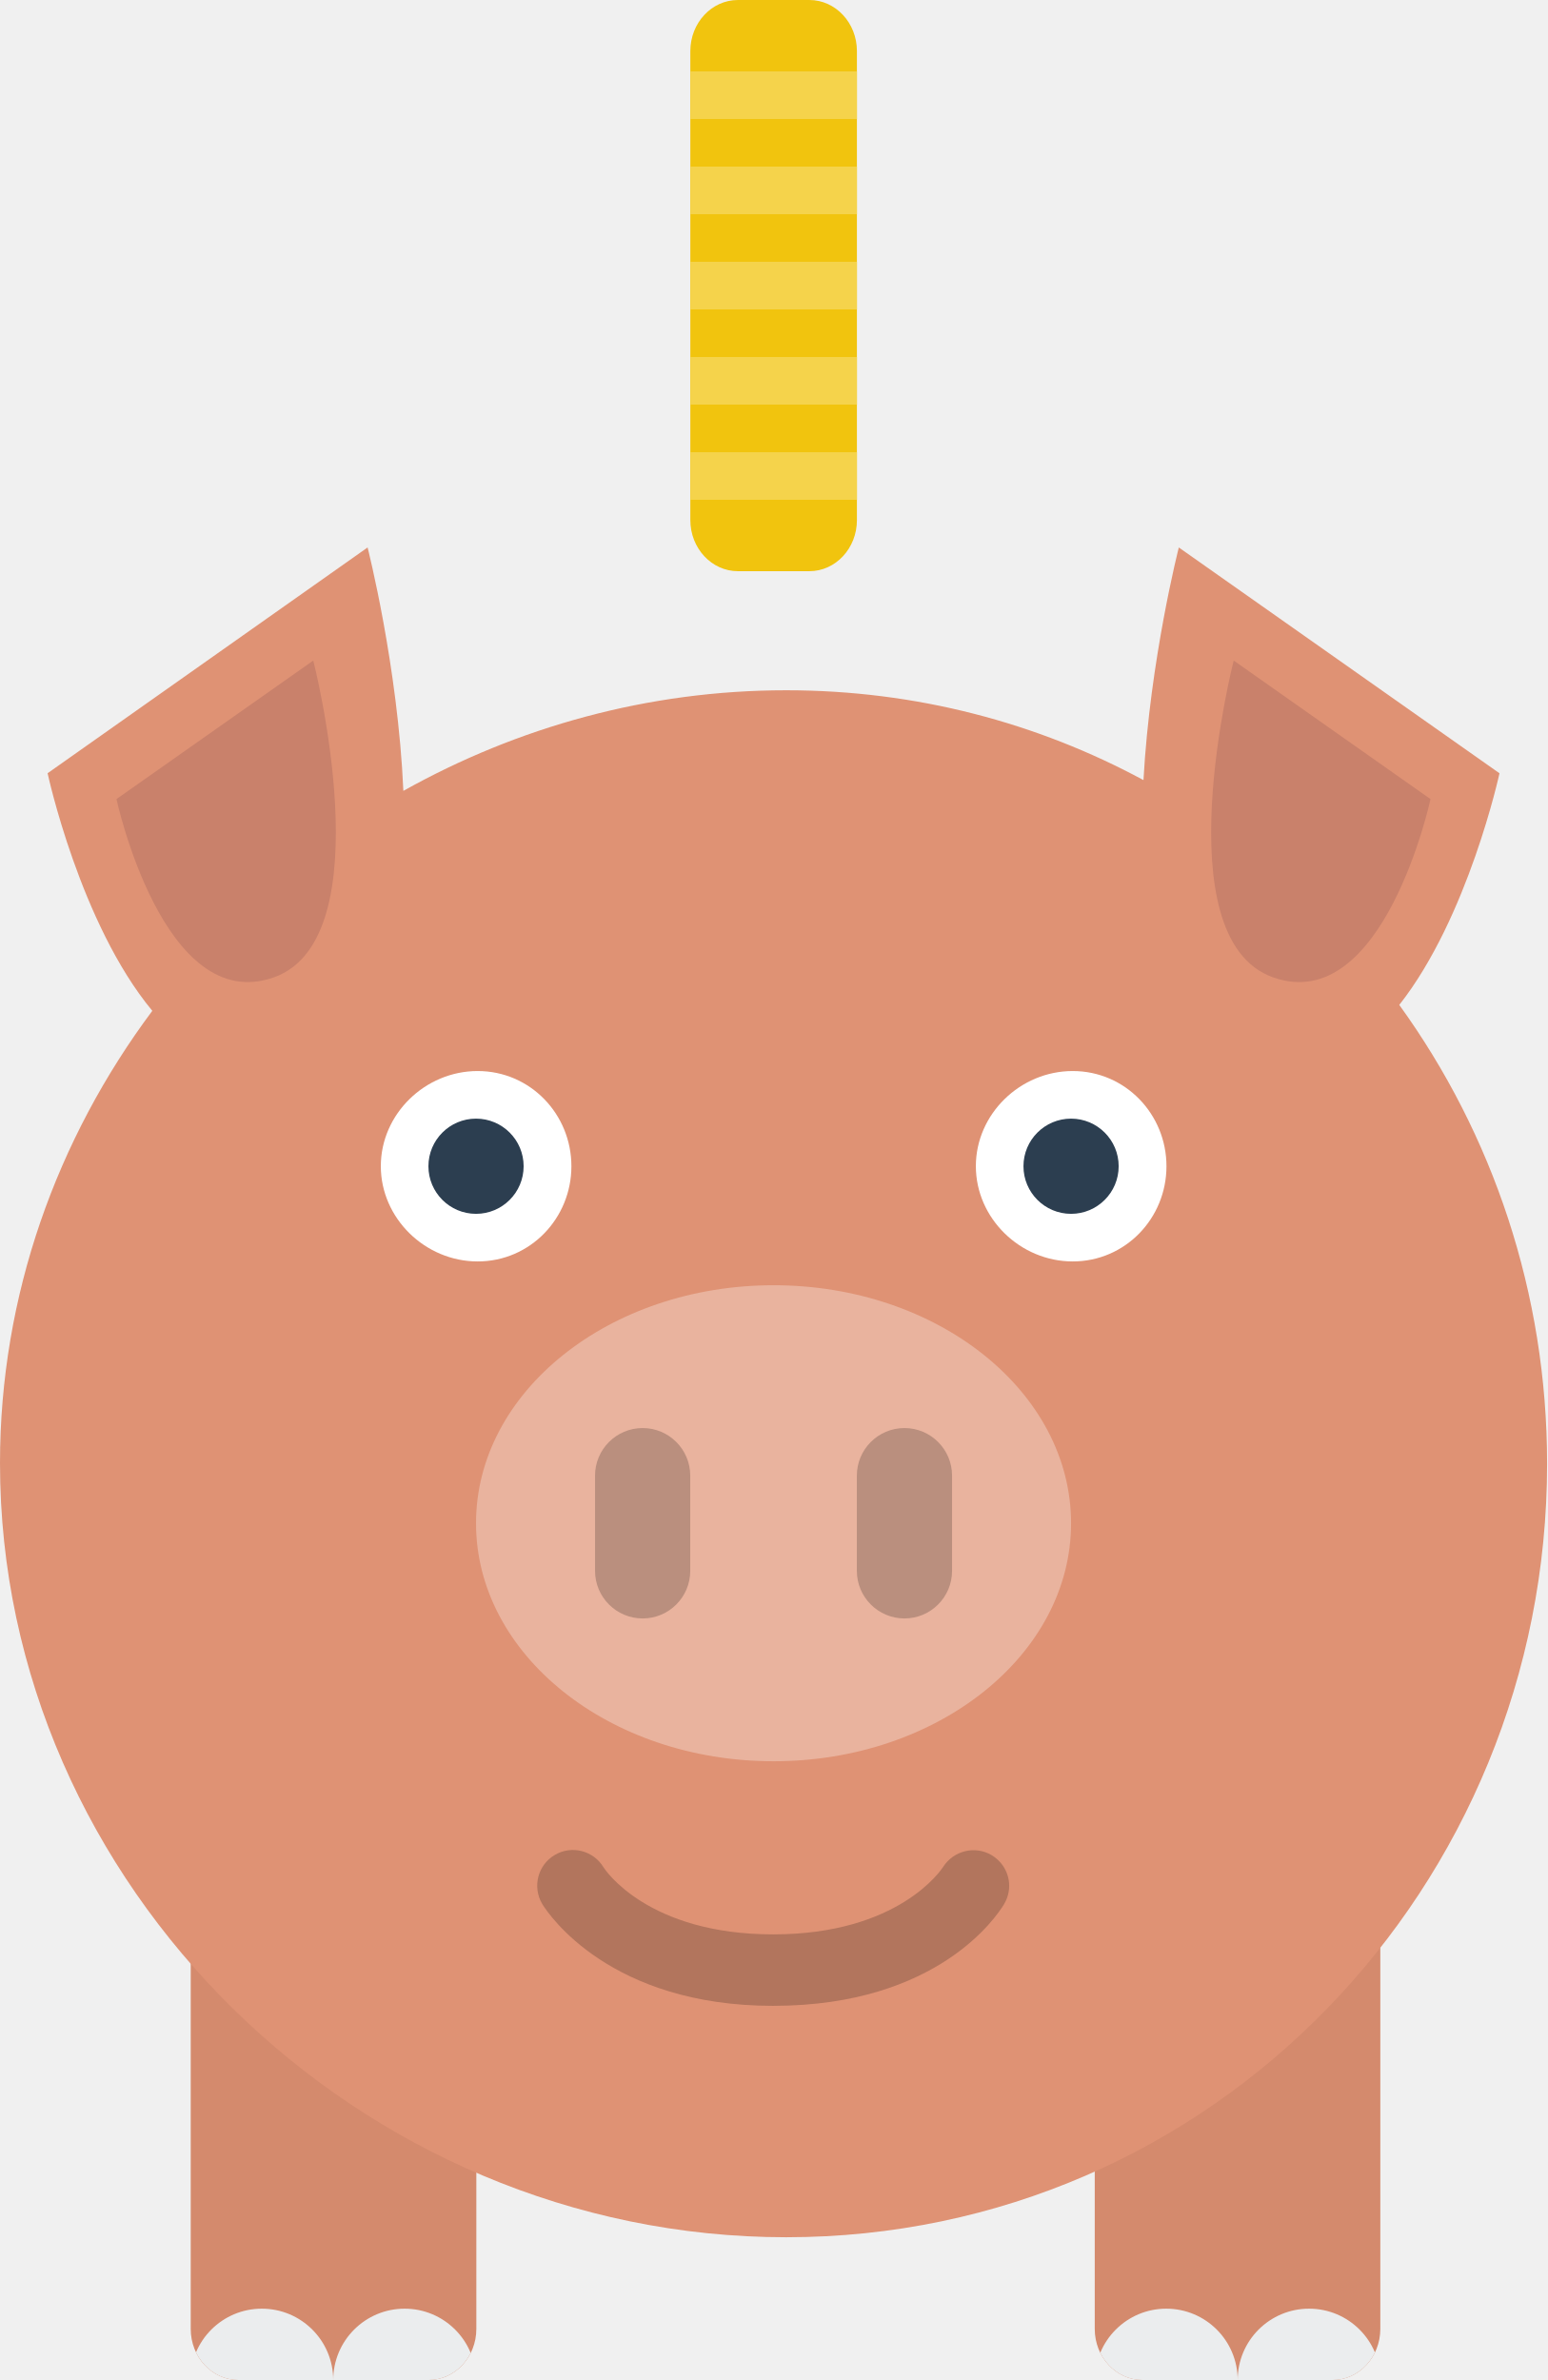
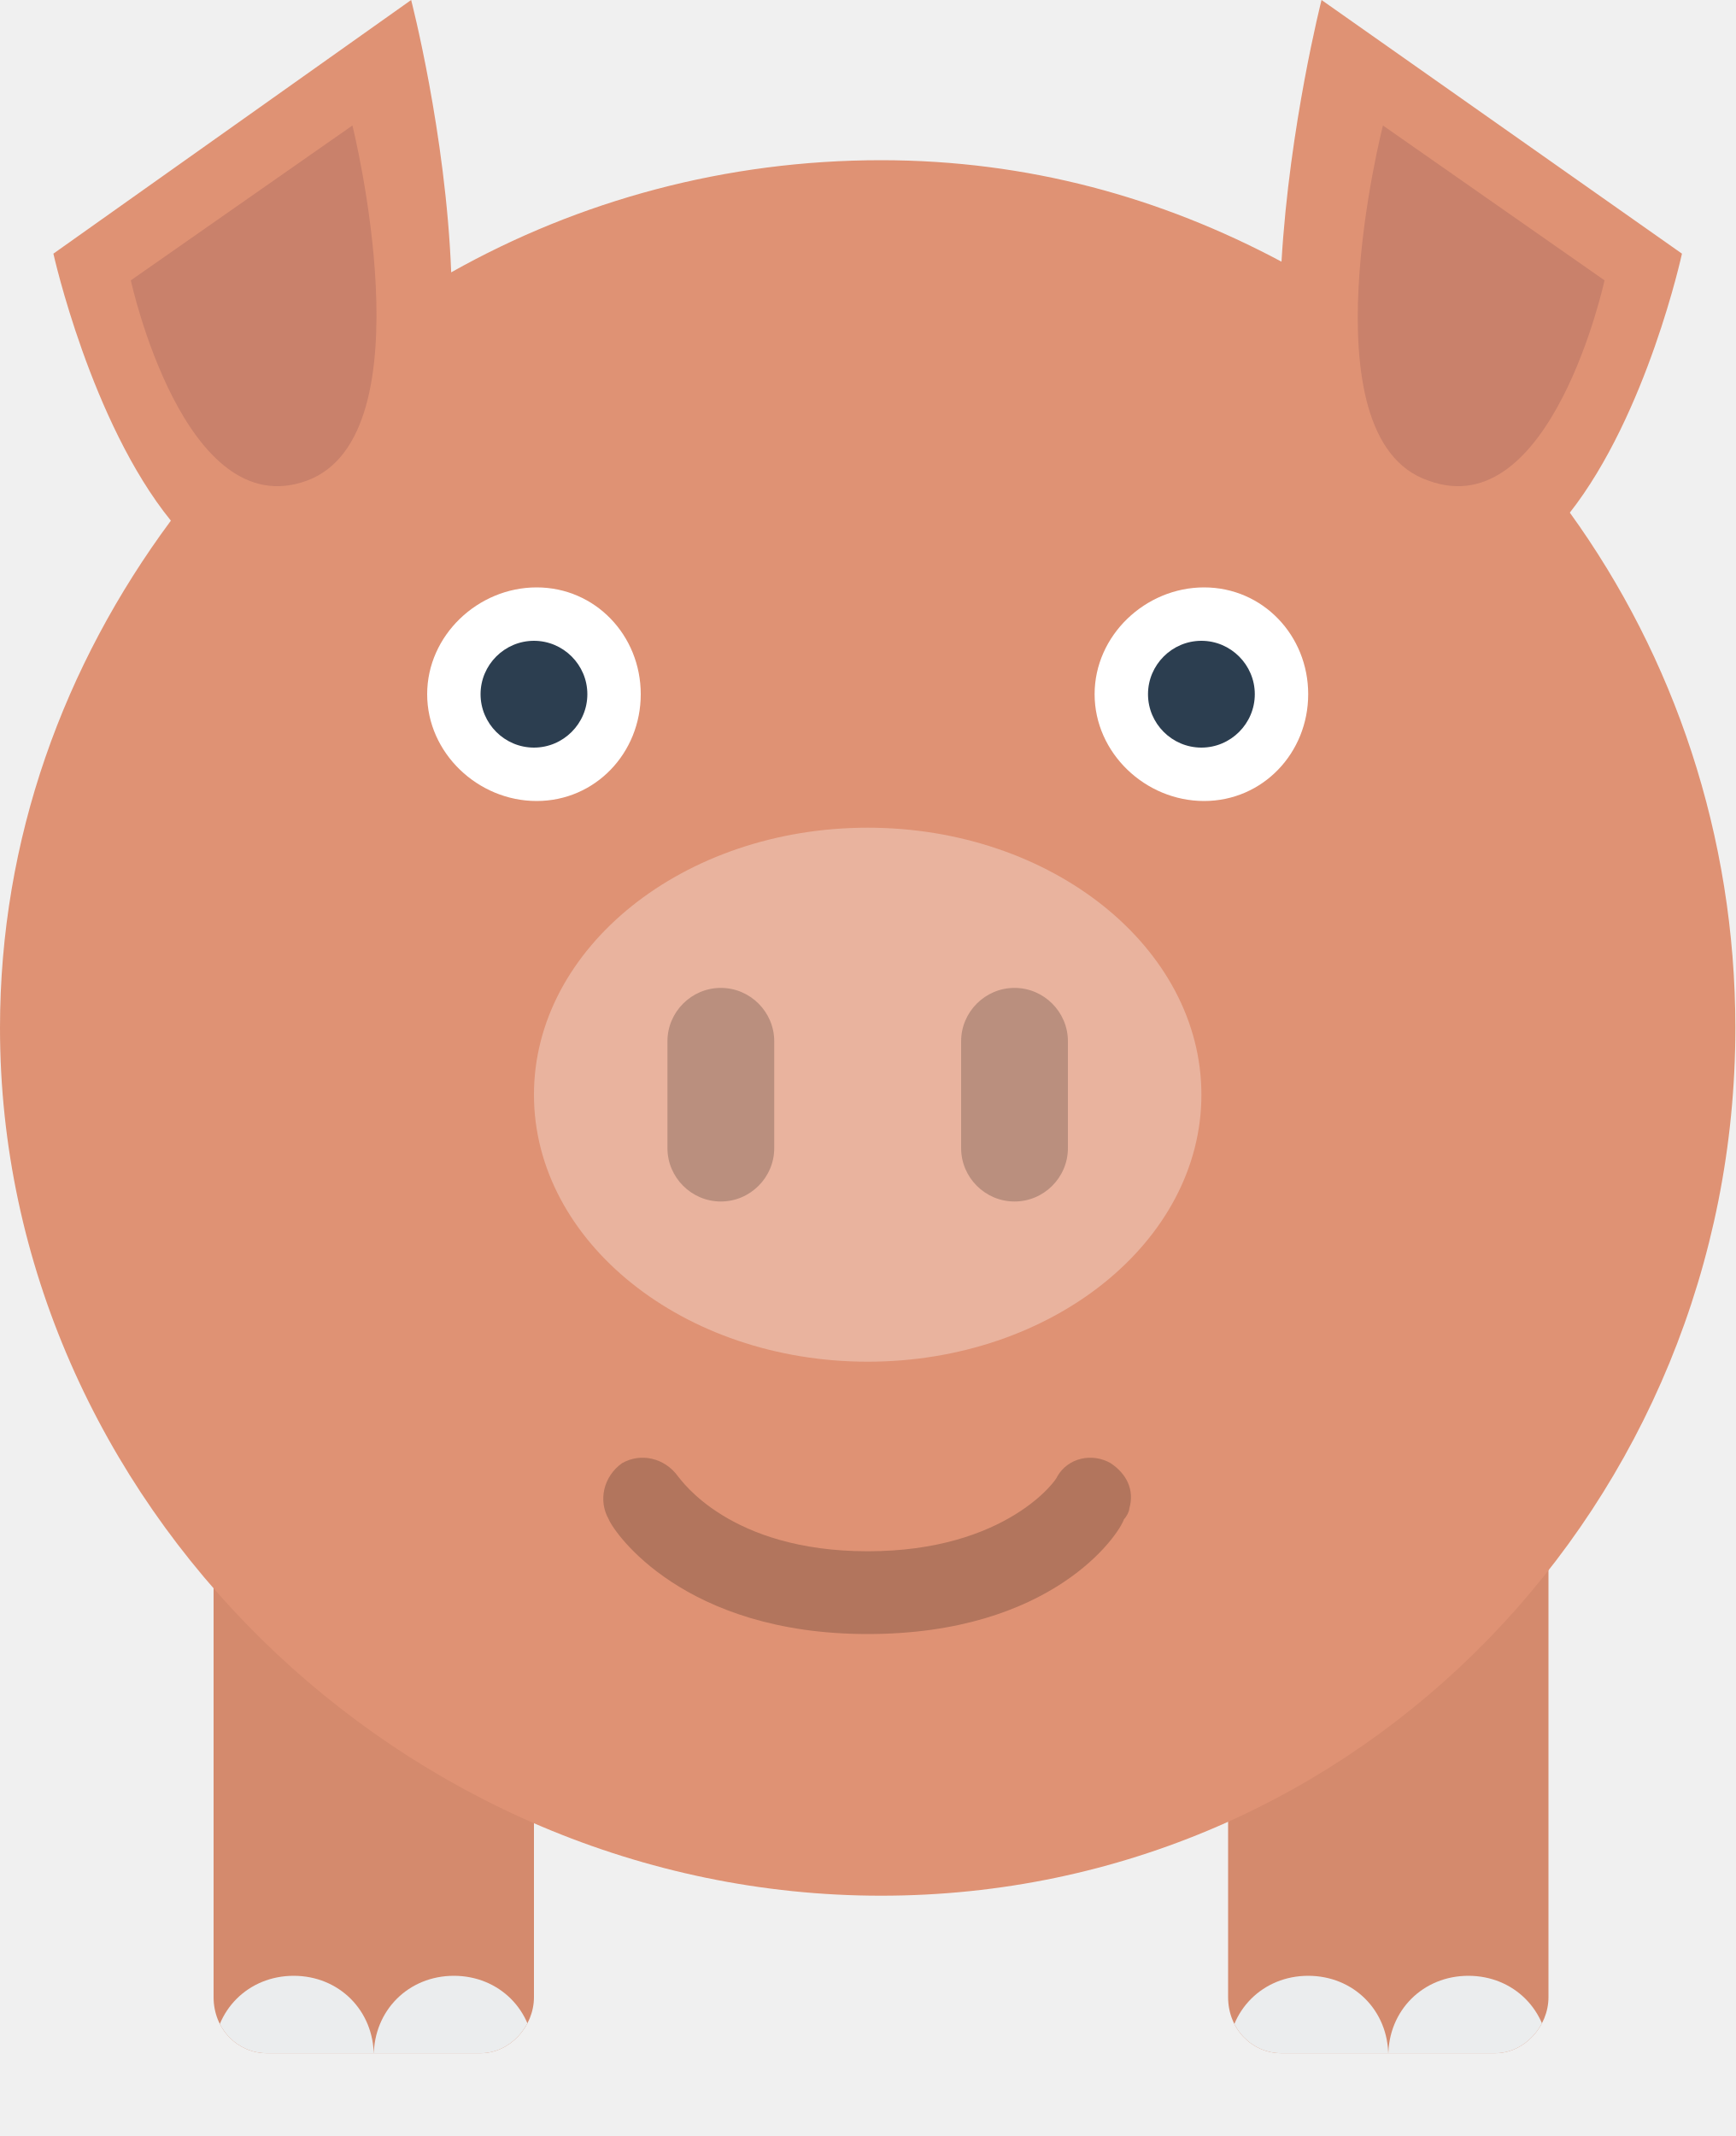
- <svg xmlns="http://www.w3.org/2000/svg" xmlns:xlink="http://www.w3.org/1999/xlink" width="65" height="99.997" viewBox="0 -0.027 65 99.997" enable-background="new 0 -0.027 65 99.997">
-   <path fill="#D48A6D" d="M18.013 70.973h-8c-1.104 0-2 .961-2 2.146v24.705c0 1.186.896 2.146 2 2.146h8c1.104 0 2-.964 2-2.146v-24.703c-.001-1.187-.896-2.148-2-2.148zm37.981 0h-7.999c-1.104 0-2 .961-2 2.146v24.705c0 1.186.896 2.146 2 2.146h7.999c1.104 0 1.999-.964 1.999-2.146v-24.703c0-1.187-.893-2.148-1.999-2.148z" />
-   <path fill="#DF9274" d="M58.79 42.195c2.903-3.69 4.21-9.733 4.21-9.733l-13.473-9.487s-1.207 4.713-1.485 9.774c-4.45-2.401-9.546-3.774-15.011-3.774-5.799 0-11.295 1.546-16.084 4.227-.228-5.229-1.503-10.227-1.503-10.227l-13.444 9.486s1.362 6.322 4.399 9.982c-4.005 5.369-6.399 11.948-6.399 19.008 0 17.742 15.083 32.521 33.032 32.521 17.95 0 31.968-14.757 31.968-32.5 0-7.174-2.293-13.857-6.21-19.277z" />
-   <path fill="#E9B39E" d="M32.5 53.973c6.902 0 12.5 4.479 12.5 10s-5.598 10-12.5 10c-6.903 0-12.5-4.479-12.5-10s5.597-10 12.5-10z" />
-   <path fill="#BA8F7E" d="M27 59.973c1.104 0 2 .896 2 2v4c0 1.104-.896 2-2 2s-2-.896-2-2v-4c0-1.104.896-2 2-2z" />
-   <path fill="#BA8F7E" d="M38 59.973c1.104 0 2 .896 2 2v4c0 1.104-.896 2-2 2s-2-.896-2-2v-4c0-1.104.896-2 2-2z" />
-   <path fill="#B2755D" d="M32.506 84.25h-.021c-6.859 0-9.432-3.844-9.688-4.256l-.015-.021-.003-.008c-.42-.713-.186-1.631.526-2.053.711-.424 1.629-.188 2.054.521.062.098 1.854 2.814 7.127 2.814s7.064-2.721 7.139-2.834c.436-.686 1.341-.908 2.038-.494.586.352.854 1.029.69 1.658-.035.135-.09.266-.164.391l-.004.01c-.297.496-2.777 4.263-9.671 4.271l-.008.001z" />
-   <path fill="#fff" d="M20.069 44.973c2.211 0 3.938 1.815 3.938 4s-1.727 4-3.938 4-4.069-1.818-4.069-4.003 1.858-3.997 4.069-3.997z" />
-   <path fill="#2C3E50" d="M20 46.973c1.104 0 2 .896 2 2s-.896 2-2 2-2-.896-2-2 .896-2 2-2z" />
-   <path fill="#fff" d="M45.07 44.973c2.211 0 3.938 1.815 3.938 4s-1.727 4-3.938 4-4.07-1.818-4.07-4.003 1.859-3.997 4.07-3.997z" />
-   <path fill="#2C3E50" d="M45 46.973c1.104 0 2 .896 2 2s-.896 2-2 2-2-.896-2-2 .896-2 2-2z" />
-   <path fill="#F1C40E" d="M31.004-.027h2.999c1.104 0 2 .962 2 2.147v19.704c0 1.188-.896 2.148-2 2.148h-2.999c-1.104 0-2-.963-2-2.148v-19.703c0-1.186.896-2.148 2-2.148z" />
-   <path fill="#C9816B" d="M60.102 33.547l-8.269-5.821s-2.99 11.655 1.651 13.31c4.646 1.652 6.618-7.489 6.618-7.489z" />
+ <svg xmlns="http://www.w3.org/2000/svg" xmlns:xlink="http://www.w3.org/1999/xlink" viewBox="0 23 65 80" enable-background="new 0 23 65 80">
+   <path fill="#D48A6D" d="M18 71h-8c-1.1 0-2 1-2 2.1v24.7c0 1.2.9 2.1 2 2.1h8c1.1 0 2-1 2-2.1V73.1c0-1.2-.9-2.1-2-2.1zm38 0h-8c-1.1 0-2 1-2 2.1v24.7c0 1.2.9 2.1 2 2.1h8c1.1 0 2-1 2-2.1V73.1c0-1.2-.9-2.1-2-2.1z" />
+   <path fill="#DF9274" d="M58.8 42.2c2.9-3.7 4.2-9.7 4.2-9.7L49.5 23s-1.2 4.7-1.5 9.8c-4.5-2.4-9.5-3.8-15-3.8-5.8 0-11.3 1.5-16.1 4.2C16.7 28 15.4 23 15.4 23L2 32.5s1.4 6.3 4.4 10c-4 5.4-6.4 11.9-6.4 19C0 79.2 15.1 94 33 94c18 0 32-14.8 32-32.5 0-7.2-2.3-13.9-6.2-19.3z" />
+   <path fill="#E9B39E" d="M32.5 54C39.4 54 45 58.5 45 64s-5.6 10-12.5 10S20 69.5 20 64s5.6-10 12.5-10z" />
+   <path fill="#BA8F7E" d="M27 60c1.1 0 2 .9 2 2v4c0 1.1-.9 2-2 2s-2-.9-2-2v-4c0-1.1.9-2 2-2zM38 60c1.1 0 2 .9 2 2v4c0 1.1-.9 2-2 2s-2-.9-2-2v-4c0-1.1.9-2 2-2z" />
+   <path fill="#B2755D" d="M32.5 84.2c-6.9 0-9.5-3.8-9.7-4.3-.4-.7-.2-1.6.5-2.1.7-.4 1.6-.2 2.1.5.1.1 1.9 2.8 7.1 2.8s7.1-2.7 7.1-2.8c.4-.7 1.3-.9 2-.5.6.4.9 1 .7 1.7 0 .1-.1.3-.2.4-.2.6-2.7 4.3-9.6 4.3z" />
+   <path fill="#fff" d="M20.1 45c2.2 0 3.9 1.8 3.9 4s-1.7 4-3.9 4-4.1-1.8-4.1-4 1.9-4 4.1-4z" />
+   <path fill="#2C3E50" d="M20 47c1.1 0 2 .9 2 2s-.9 2-2 2-2-.9-2-2 .9-2 2-2z" />
+   <path fill="#fff" d="M45.1 45c2.2 0 3.9 1.8 3.9 4s-1.7 4-3.9 4-4.1-1.8-4.1-4 1.9-4 4.1-4z" />
+   <path fill="#2C3E50" d="M45 47c1.1 0 2 .9 2 2s-.9 2-2 2-2-.9-2-2 .9-2 2-2z" />
+   <path fill="#C9816B" d="M60.1 33.5l-8.3-5.8s-3 11.7 1.7 13.3c4.6 1.7 6.6-7.5 6.6-7.5z" />
  <defs>
-     <path id="a" d="M18.013 70.973h-8c-1.104 0-2 .961-2 2.146v24.705c0 1.186.896 2.146 2 2.146h8c1.104 0 2-.964 2-2.146v-24.703c-.001-1.187-.896-2.148-2-2.148zm37.981 0h-7.999c-1.104 0-2 .961-2 2.146v24.705c0 1.186.896 2.146 2 2.146h7.999c1.104 0 1.999-.964 1.999-2.146v-24.703c0-1.187-.893-2.148-1.999-2.148z" />
+     <path id="a" d="M18 71h-8c-1.1 0-2 1-2 2.1v24.7c0 1.2.9 2.1 2 2.1h8c1.1 0 2-1 2-2.1V73.1c0-1.2-.9-2.1-2-2.1zm38 0h-8c-1.1 0-2 1-2 2.1v24.7c0 1.2.9 2.1 2 2.1h8c1.1 0 2-1 2-2.1V73.1c0-1.2-.9-2.1-2-2.1z" />
  </defs>
  <clipPath id="b">
    <use xlink:href="#a" overflow="visible" />
  </clipPath>
-   <path d="M49 96.973c-1.657 0-3 1.344-3 3 0 1.655 1.343 3 3 3s3-1.345 3-3c0-1.657-1.343-3-3-3zm6 0c-1.657 0-3 1.344-3 3 0 1.655 1.343 3 3 3s3-1.345 3-3c0-1.657-1.343-3-3-3zm-44 0c-1.657 0-3 1.344-3 3 0 1.655 1.343 3 3 3s3-1.345 3-3c0-1.657-1.343-3-3-3zm6 0c-1.657 0-3 1.344-3 3 0 1.655 1.343 3 3 3s3-1.345 3-3c0-1.657-1.343-3-3-3z" clip-path="url(#b)" fill="#EBEDEE" />
-   <g fill="#F5D34B">
-     <rect x="29.004" y="14.973" width="6.999" height="2" />
-     <rect x="29.004" y="18.973" width="6.999" height="2" />
-     <rect x="29.004" y="2.973" width="6.999" height="2" />
-     <rect x="29.004" y="10.973" width="6.999" height="2" />
-     <rect x="29.004" y="6.973" width="6.999" height="2" />
-   </g>
-   <path fill="#C9816B" d="M11.511 41.036c4.642-1.655 1.651-13.31 1.651-13.31l-8.269 5.821c.001 0 1.973 9.141 6.618 7.489z" />
+   <path clip-path="url(#b)" fill="#EBEDEE" d="M49 97c-1.7 0-3 1.3-3 3s1.3 3 3 3 3-1.3 3-3-1.3-3-3-3zm6 0c-1.7 0-3 1.3-3 3s1.3 3 3 3 3-1.3 3-3-1.3-3-3-3zm-44 0c-1.7 0-3 1.3-3 3s1.3 3 3 3 3-1.3 3-3-1.3-3-3-3zm6 0c-1.7 0-3 1.3-3 3s1.3 3 3 3 3-1.3 3-3-1.3-3-3-3z" />
+   <path fill="#C9816B" d="M11.5 41c4.6-1.7 1.7-13.3 1.7-13.3l-8.3 5.8s2 9.2 6.6 7.5z" />
</svg>
